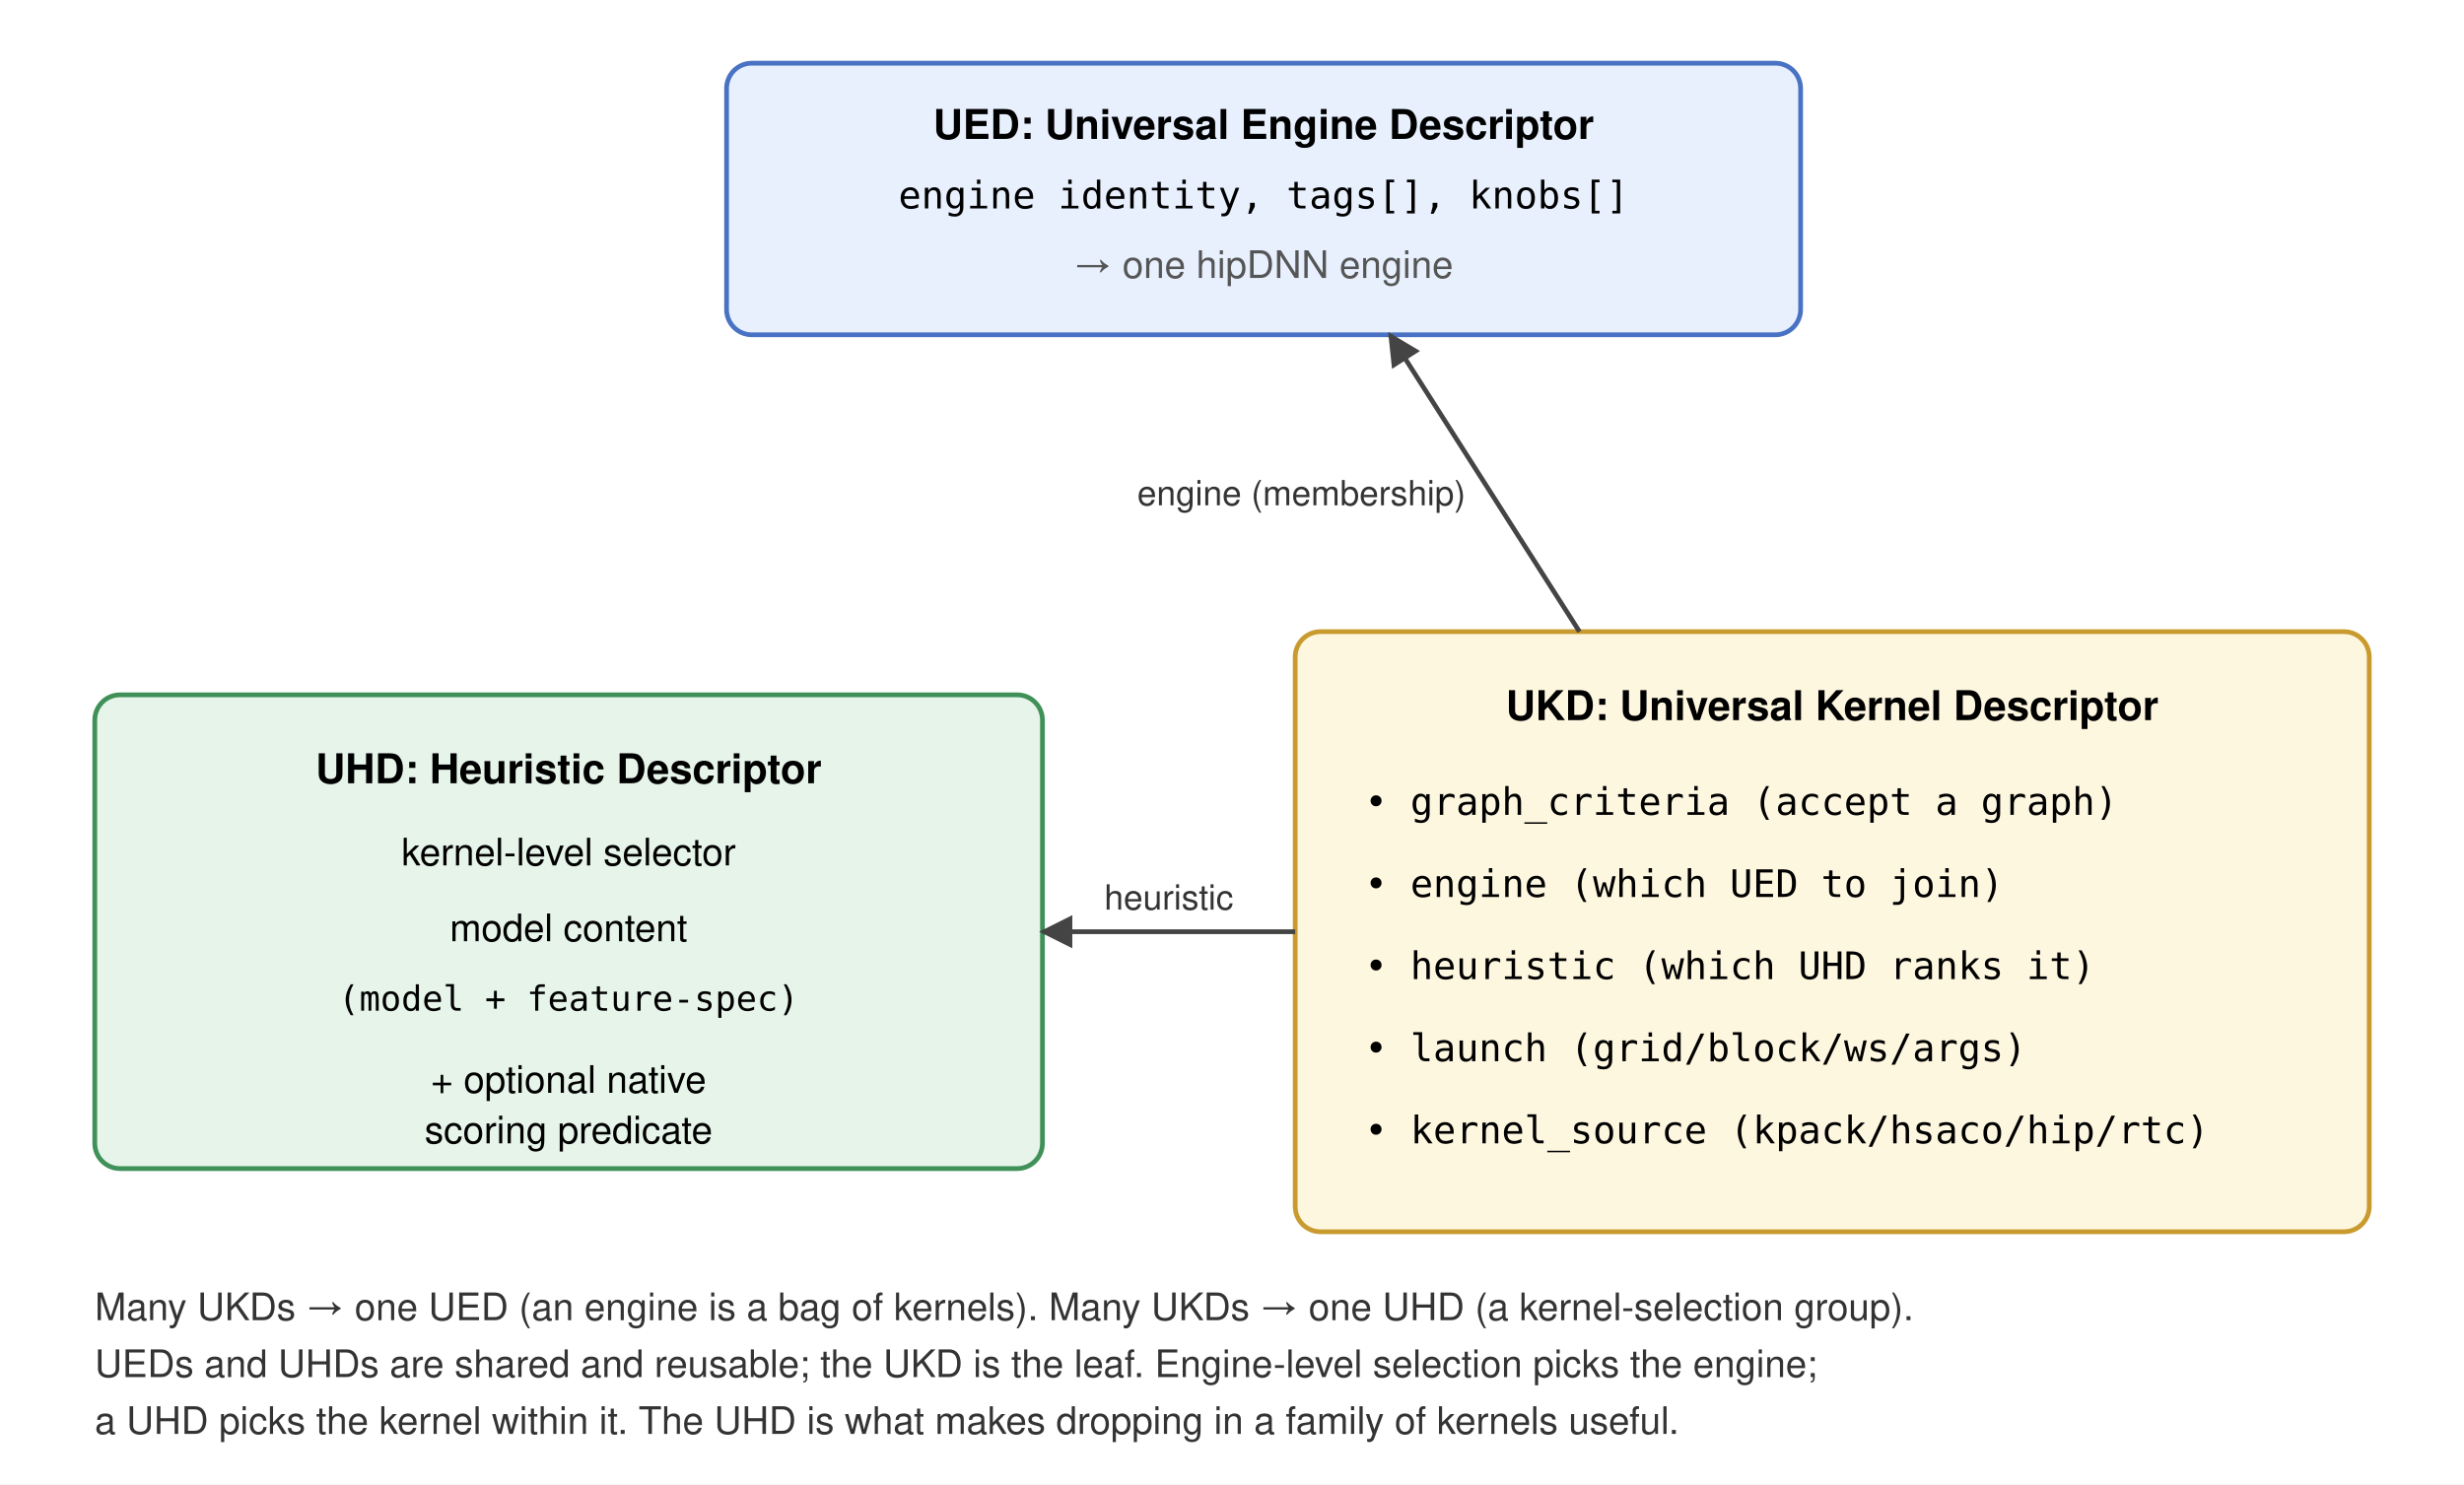
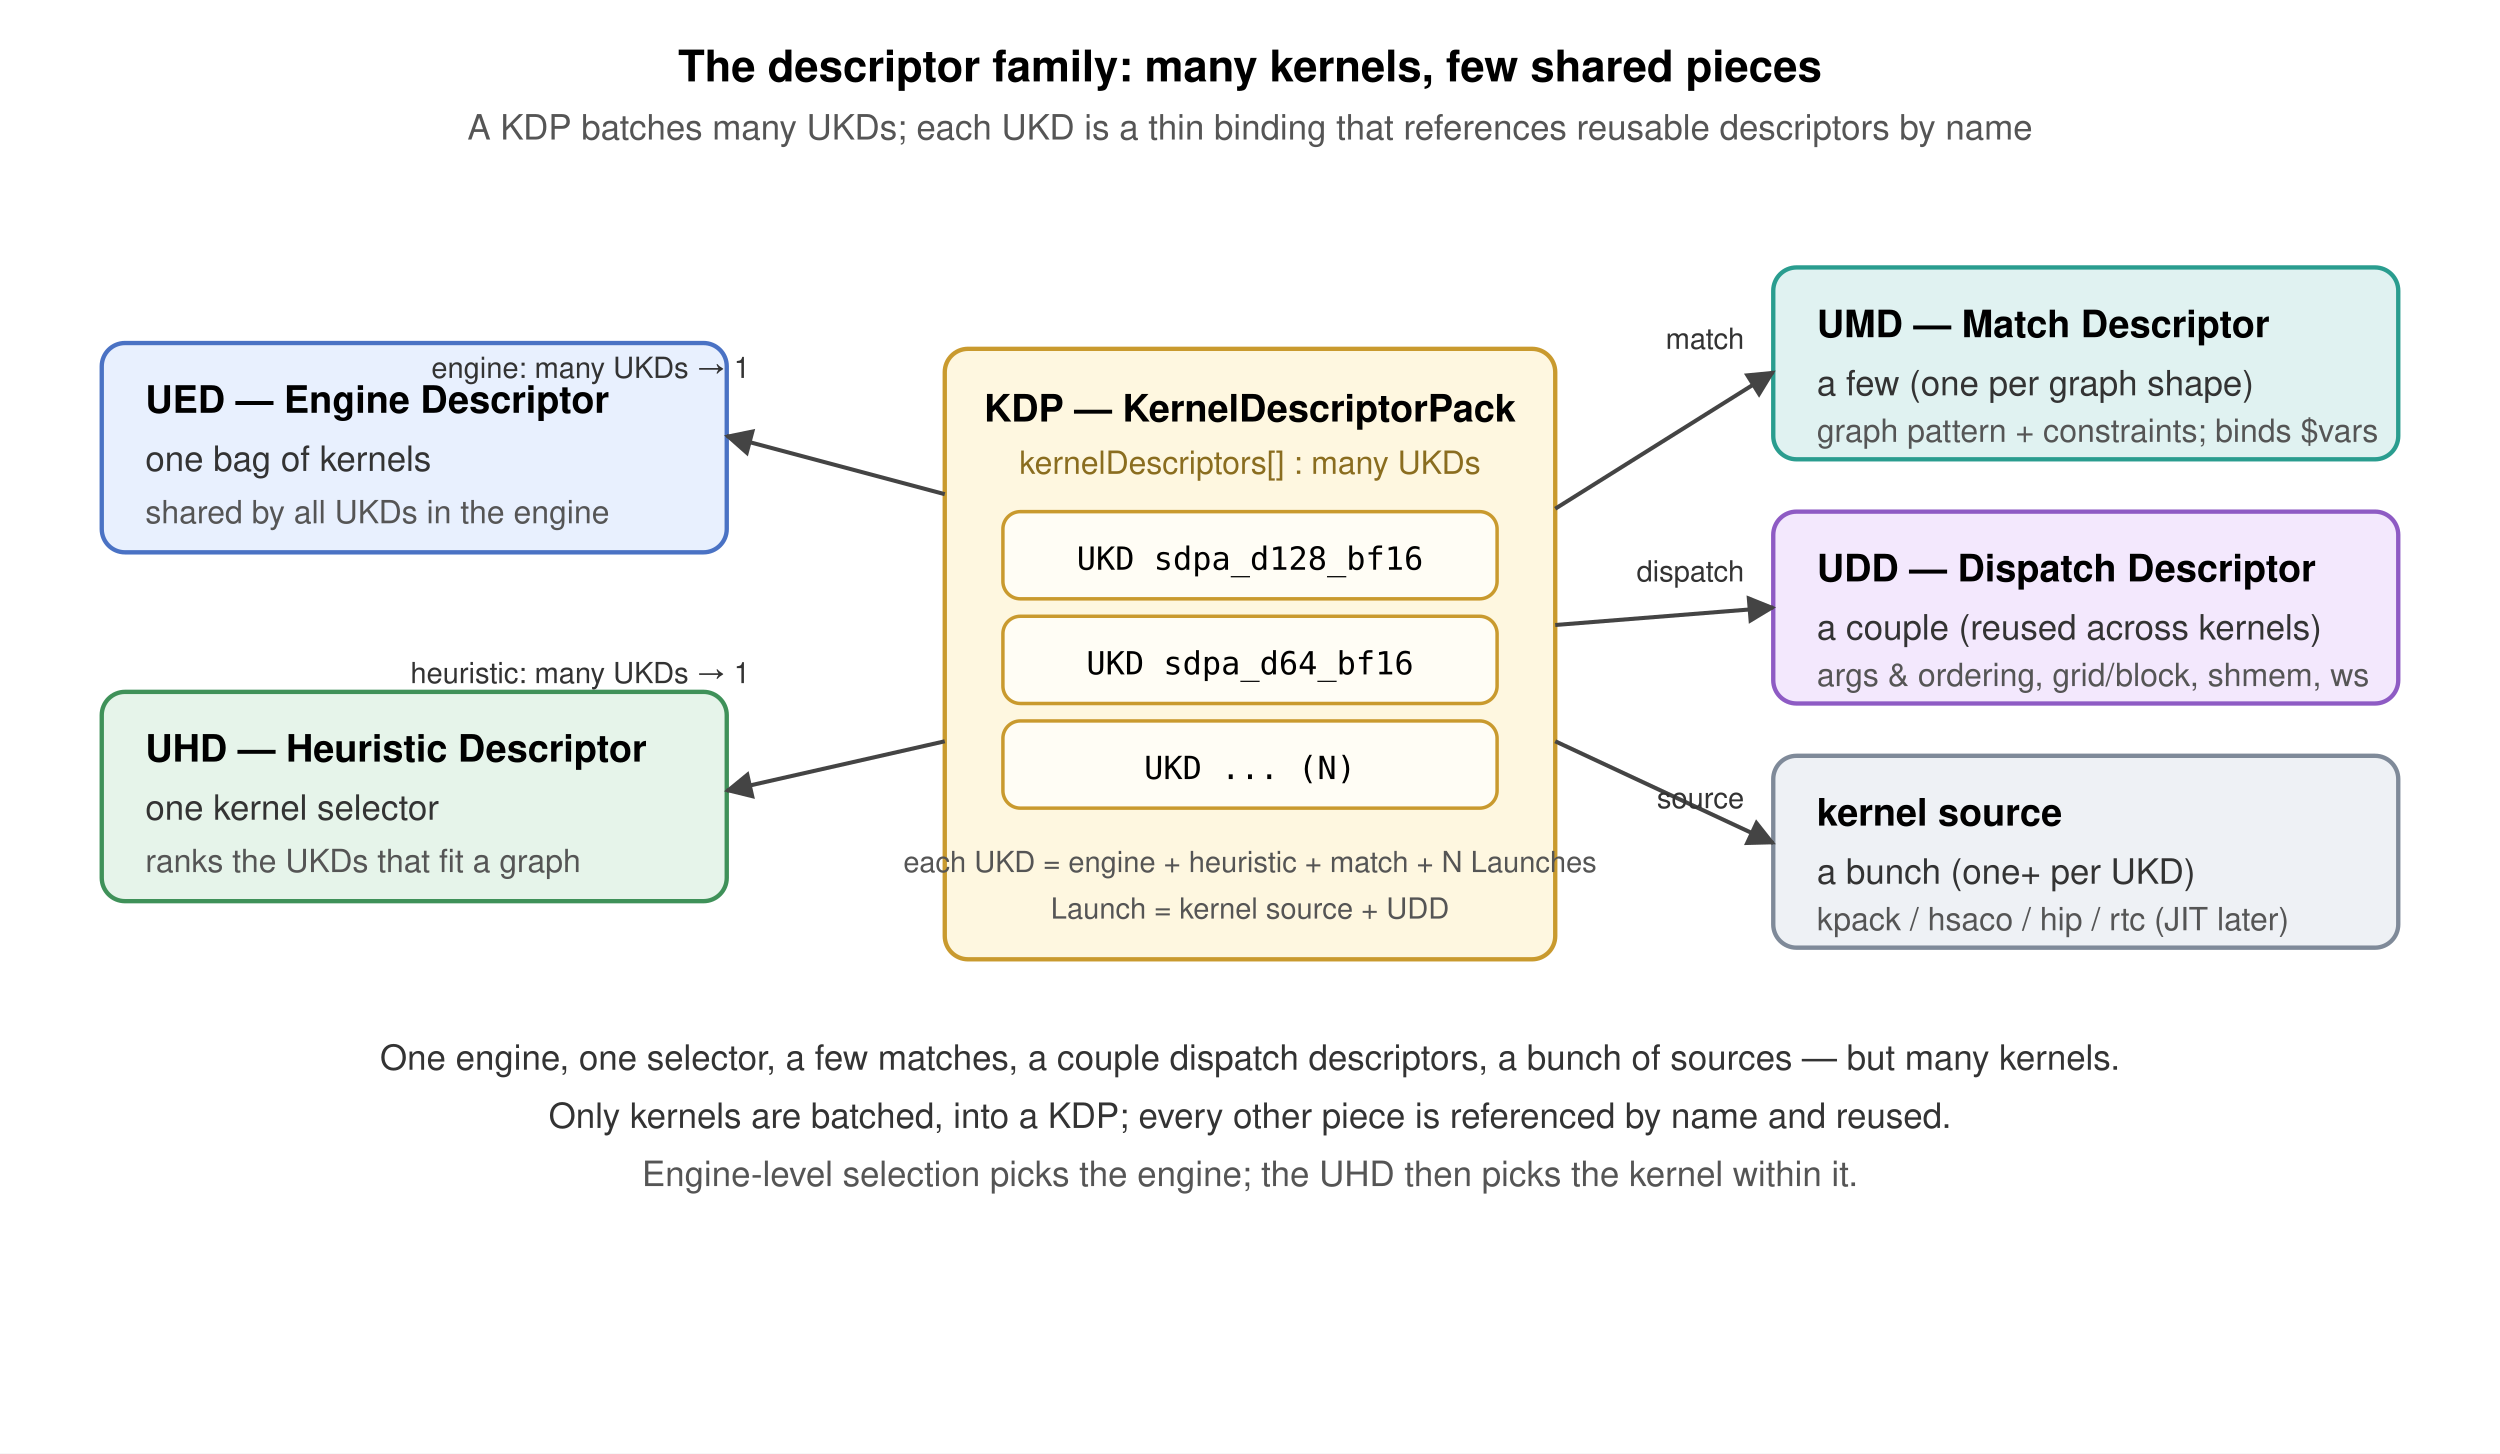
- <svg xmlns="http://www.w3.org/2000/svg" viewBox="0 0 780 470" width="780" height="470" font-family="'Segoe UI', Helvetica, Arial, sans-serif" font-size="13">
+ <svg xmlns="http://www.w3.org/2000/svg" viewBox="0 0 860 500" width="860" height="500" font-family="'Segoe UI', Helvetica, Arial, sans-serif" font-size="13">
  <rect x="0" y="0" width="100%" height="100%" fill="#ffffff" />
  <defs>
    <marker id="arrow4" viewBox="0 0 10 10" refX="9" refY="5" markerWidth="7" markerHeight="7" orient="auto-start-reverse">
      <path d="M0 0 L10 5 L0 10 z" fill="#444" />
    </marker>
  </defs>
-   <rect x="230" y="20" width="340" height="86" rx="8" fill="#e8f0fe" stroke="#4a72c4" stroke-width="1.5" />
-   <text x="400" y="44" text-anchor="middle" font-weight="600">UED: Universal Engine Descriptor</text>
-   <text x="400" y="66" text-anchor="middle" font-family="Consolas, monospace" font-size="12">engine identity, tags[], knobs[]</text>
-   <text x="400" y="88" text-anchor="middle" fill="#555" font-size="12">→ one hipDNN engine</text>
-   <rect x="30" y="220" width="300" height="150" rx="8" fill="#e6f4ea" stroke="#3f9159" stroke-width="1.5" />
-   <text x="180" y="248" text-anchor="middle" font-weight="600">UHD: Heuristic Descriptor</text>
-   <text x="180" y="274" text-anchor="middle" font-size="12">kernel-level selector</text>
-   <text x="180" y="298" text-anchor="middle" font-size="12">model content</text>
-   <text x="180" y="320" text-anchor="middle" font-family="Consolas, monospace" font-size="11">(model + feature-spec)</text>
-   <text x="180" y="346" text-anchor="middle" font-size="12">+ optional native</text>
-   <text x="180" y="362" text-anchor="middle" font-size="12">scoring predicate</text>
-   <rect x="410" y="200" width="340" height="190" rx="8" fill="#fef7e0" stroke="#c99a2e" stroke-width="1.5" />
-   <text x="580" y="228" text-anchor="middle" font-weight="600">UKD: Universal Kernel Descriptor</text>
-   <text x="432" y="258" font-family="Consolas, monospace" font-size="12">• graph_criteria (accept a graph)</text>
-   <text x="432" y="284" font-family="Consolas, monospace" font-size="12">• engine (which UED to join)</text>
-   <text x="432" y="310" font-family="Consolas, monospace" font-size="12">• heuristic (which UHD ranks it)</text>
-   <text x="432" y="336" font-family="Consolas, monospace" font-size="12">• launch (grid/block/ws/args)</text>
-   <text x="432" y="362" font-family="Consolas, monospace" font-size="12">• kernel_source (kpack/hsaco/hip/rtc)</text>
-   <line x1="500" y1="200" x2="440" y2="106" stroke="#444" stroke-width="1.5" marker-end="url(#arrow4)" />
-   <text x="360" y="160" font-size="11" fill="#333">engine (membership)</text>
-   <line x1="410" y1="295" x2="330" y2="295" stroke="#444" stroke-width="1.5" marker-end="url(#arrow4)" />
-   <text x="370" y="288" text-anchor="middle" font-size="11" fill="#333">heuristic</text>
-   <text x="30" y="418" font-size="12" fill="#333">Many UKDs → one UED (an engine is a bag of kernels). Many UKDs → one UHD (a kernel-selection group).</text>
-   <text x="30" y="436" font-size="12" fill="#333">UEDs and UHDs are shared and reusable; the UKD is the leaf. Engine-level selection picks the engine;</text>
-   <text x="30" y="454" font-size="12" fill="#333">a UHD picks the kernel within it. The UHD is what makes dropping in a family of kernels useful.</text>
+   <text x="430" y="28" text-anchor="middle" font-weight="600" font-size="15">The descriptor family: many kernels, few shared pieces</text>
+   <text x="430" y="48" text-anchor="middle" fill="#555" font-size="12">A KDP batches many UKDs; each UKD is a thin binding that references reusable descriptors by name</text>
+   <rect x="325" y="120" width="210" height="210" rx="8" fill="#fef7e0" stroke="#c99a2e" stroke-width="1.5" />
+   <text x="430" y="145" text-anchor="middle" font-weight="600">KDP — KernelDescriptorPack</text>
+   <text x="430" y="163" text-anchor="middle" font-size="11" fill="#8a6d1f">kernelDescriptors[] : many UKDs</text>
+   <rect x="345" y="176" width="170" height="30" rx="6" fill="#fffdf5" stroke="#c99a2e" stroke-width="1.2" />
+   <text x="430" y="196" text-anchor="middle" font-family="Consolas, monospace" font-size="11">UKD sdpa_d128_bf16</text>
+   <rect x="345" y="212" width="170" height="30" rx="6" fill="#fffdf5" stroke="#c99a2e" stroke-width="1.2" />
+   <text x="430" y="232" text-anchor="middle" font-family="Consolas, monospace" font-size="11">UKD sdpa_d64_bf16</text>
+   <rect x="345" y="248" width="170" height="30" rx="6" fill="#fffdf5" stroke="#c99a2e" stroke-width="1.2" />
+   <text x="430" y="268" text-anchor="middle" font-family="Consolas, monospace" font-size="11">UKD ... (N)</text>
+   <text x="430" y="300" text-anchor="middle" font-size="10" fill="#555">each UKD = engine + heuristic + match + N Launches</text>
+   <text x="430" y="316" text-anchor="middle" font-size="10" fill="#555">Launch = kernel source + UDD</text>
+   <rect x="35" y="118" width="215" height="72" rx="8" fill="#e8f0fe" stroke="#4a72c4" stroke-width="1.5" />
+   <text x="50" y="142" font-weight="600">UED — Engine Descriptor</text>
+   <text x="50" y="162" font-size="12" fill="#333">one bag of kernels</text>
+   <text x="50" y="180" font-size="11" fill="#555">shared by all UKDs in the engine</text>
+   <rect x="35" y="238" width="215" height="72" rx="8" fill="#e6f4ea" stroke="#3f9159" stroke-width="1.5" />
+   <text x="50" y="262" font-weight="600">UHD — Heuristic Descriptor</text>
+   <text x="50" y="282" font-size="12" fill="#333">one kernel selector</text>
+   <text x="50" y="300" font-size="11" fill="#555">ranks the UKDs that fit a graph</text>
+   <rect x="610" y="92" width="215" height="66" rx="8" fill="#e0f2f1" stroke="#2a9d8f" stroke-width="1.5" />
+   <text x="625" y="116" font-weight="600">UMD — Match Descriptor</text>
+   <text x="625" y="136" font-size="12" fill="#333">a few (one per graph shape)</text>
+   <text x="625" y="152" font-size="11" fill="#555">graph pattern + constraints; binds $vars</text>
+   <rect x="610" y="176" width="215" height="66" rx="8" fill="#f3e8fd" stroke="#8e5bc4" stroke-width="1.5" />
+   <text x="625" y="200" font-weight="600">UDD — Dispatch Descriptor</text>
+   <text x="625" y="220" font-size="12" fill="#333">a couple (reused across kernels)</text>
+   <text x="625" y="236" font-size="11" fill="#555">args &amp; ordering, grid/block, shmem, ws</text>
+   <rect x="610" y="260" width="215" height="66" rx="8" fill="#eef1f5" stroke="#7f8a99" stroke-width="1.5" />
+   <text x="625" y="284" font-weight="600">kernel source</text>
+   <text x="625" y="304" font-size="12" fill="#333">a bunch (one+ per UKD)</text>
+   <text x="625" y="320" font-size="11" fill="#555">kpack / hsaco / hip / rtc (JIT later)</text>
+   <line x1="325" y1="170" x2="250" y2="150" stroke="#444" stroke-width="1.4" marker-end="url(#arrow4)" />
+   <text x="258" y="130" text-anchor="end" font-size="10" fill="#333">engine: many UKDs → 1</text>
+   <line x1="325" y1="255" x2="250" y2="272" stroke="#444" stroke-width="1.4" marker-end="url(#arrow4)" />
+   <text x="258" y="235" text-anchor="end" font-size="10" fill="#333">heuristic: many UKDs → 1</text>
+   <line x1="535" y1="175" x2="610" y2="128" stroke="#444" stroke-width="1.4" marker-end="url(#arrow4)" />
+   <text x="600" y="120" text-anchor="end" font-size="10" fill="#333">match</text>
+   <line x1="535" y1="215" x2="610" y2="209" stroke="#444" stroke-width="1.4" marker-end="url(#arrow4)" />
+   <text x="600" y="200" text-anchor="end" font-size="10" fill="#333">dispatch</text>
+   <line x1="535" y1="255" x2="610" y2="290" stroke="#444" stroke-width="1.4" marker-end="url(#arrow4)" />
+   <text x="600" y="278" text-anchor="end" font-size="10" fill="#333">source</text>
+   <text x="430" y="368" text-anchor="middle" font-size="12" fill="#333">One engine, one selector, a few matches, a couple dispatch descriptors, a bunch of sources — but many kernels.</text>
+   <text x="430" y="388" text-anchor="middle" font-size="12" fill="#333">Only kernels are batched, into a KDP; every other piece is referenced by name and reused.</text>
+   <text x="430" y="408" text-anchor="middle" font-size="12" fill="#555">Engine-level selection picks the engine; the UHD then picks the kernel within it.</text>
</svg>
